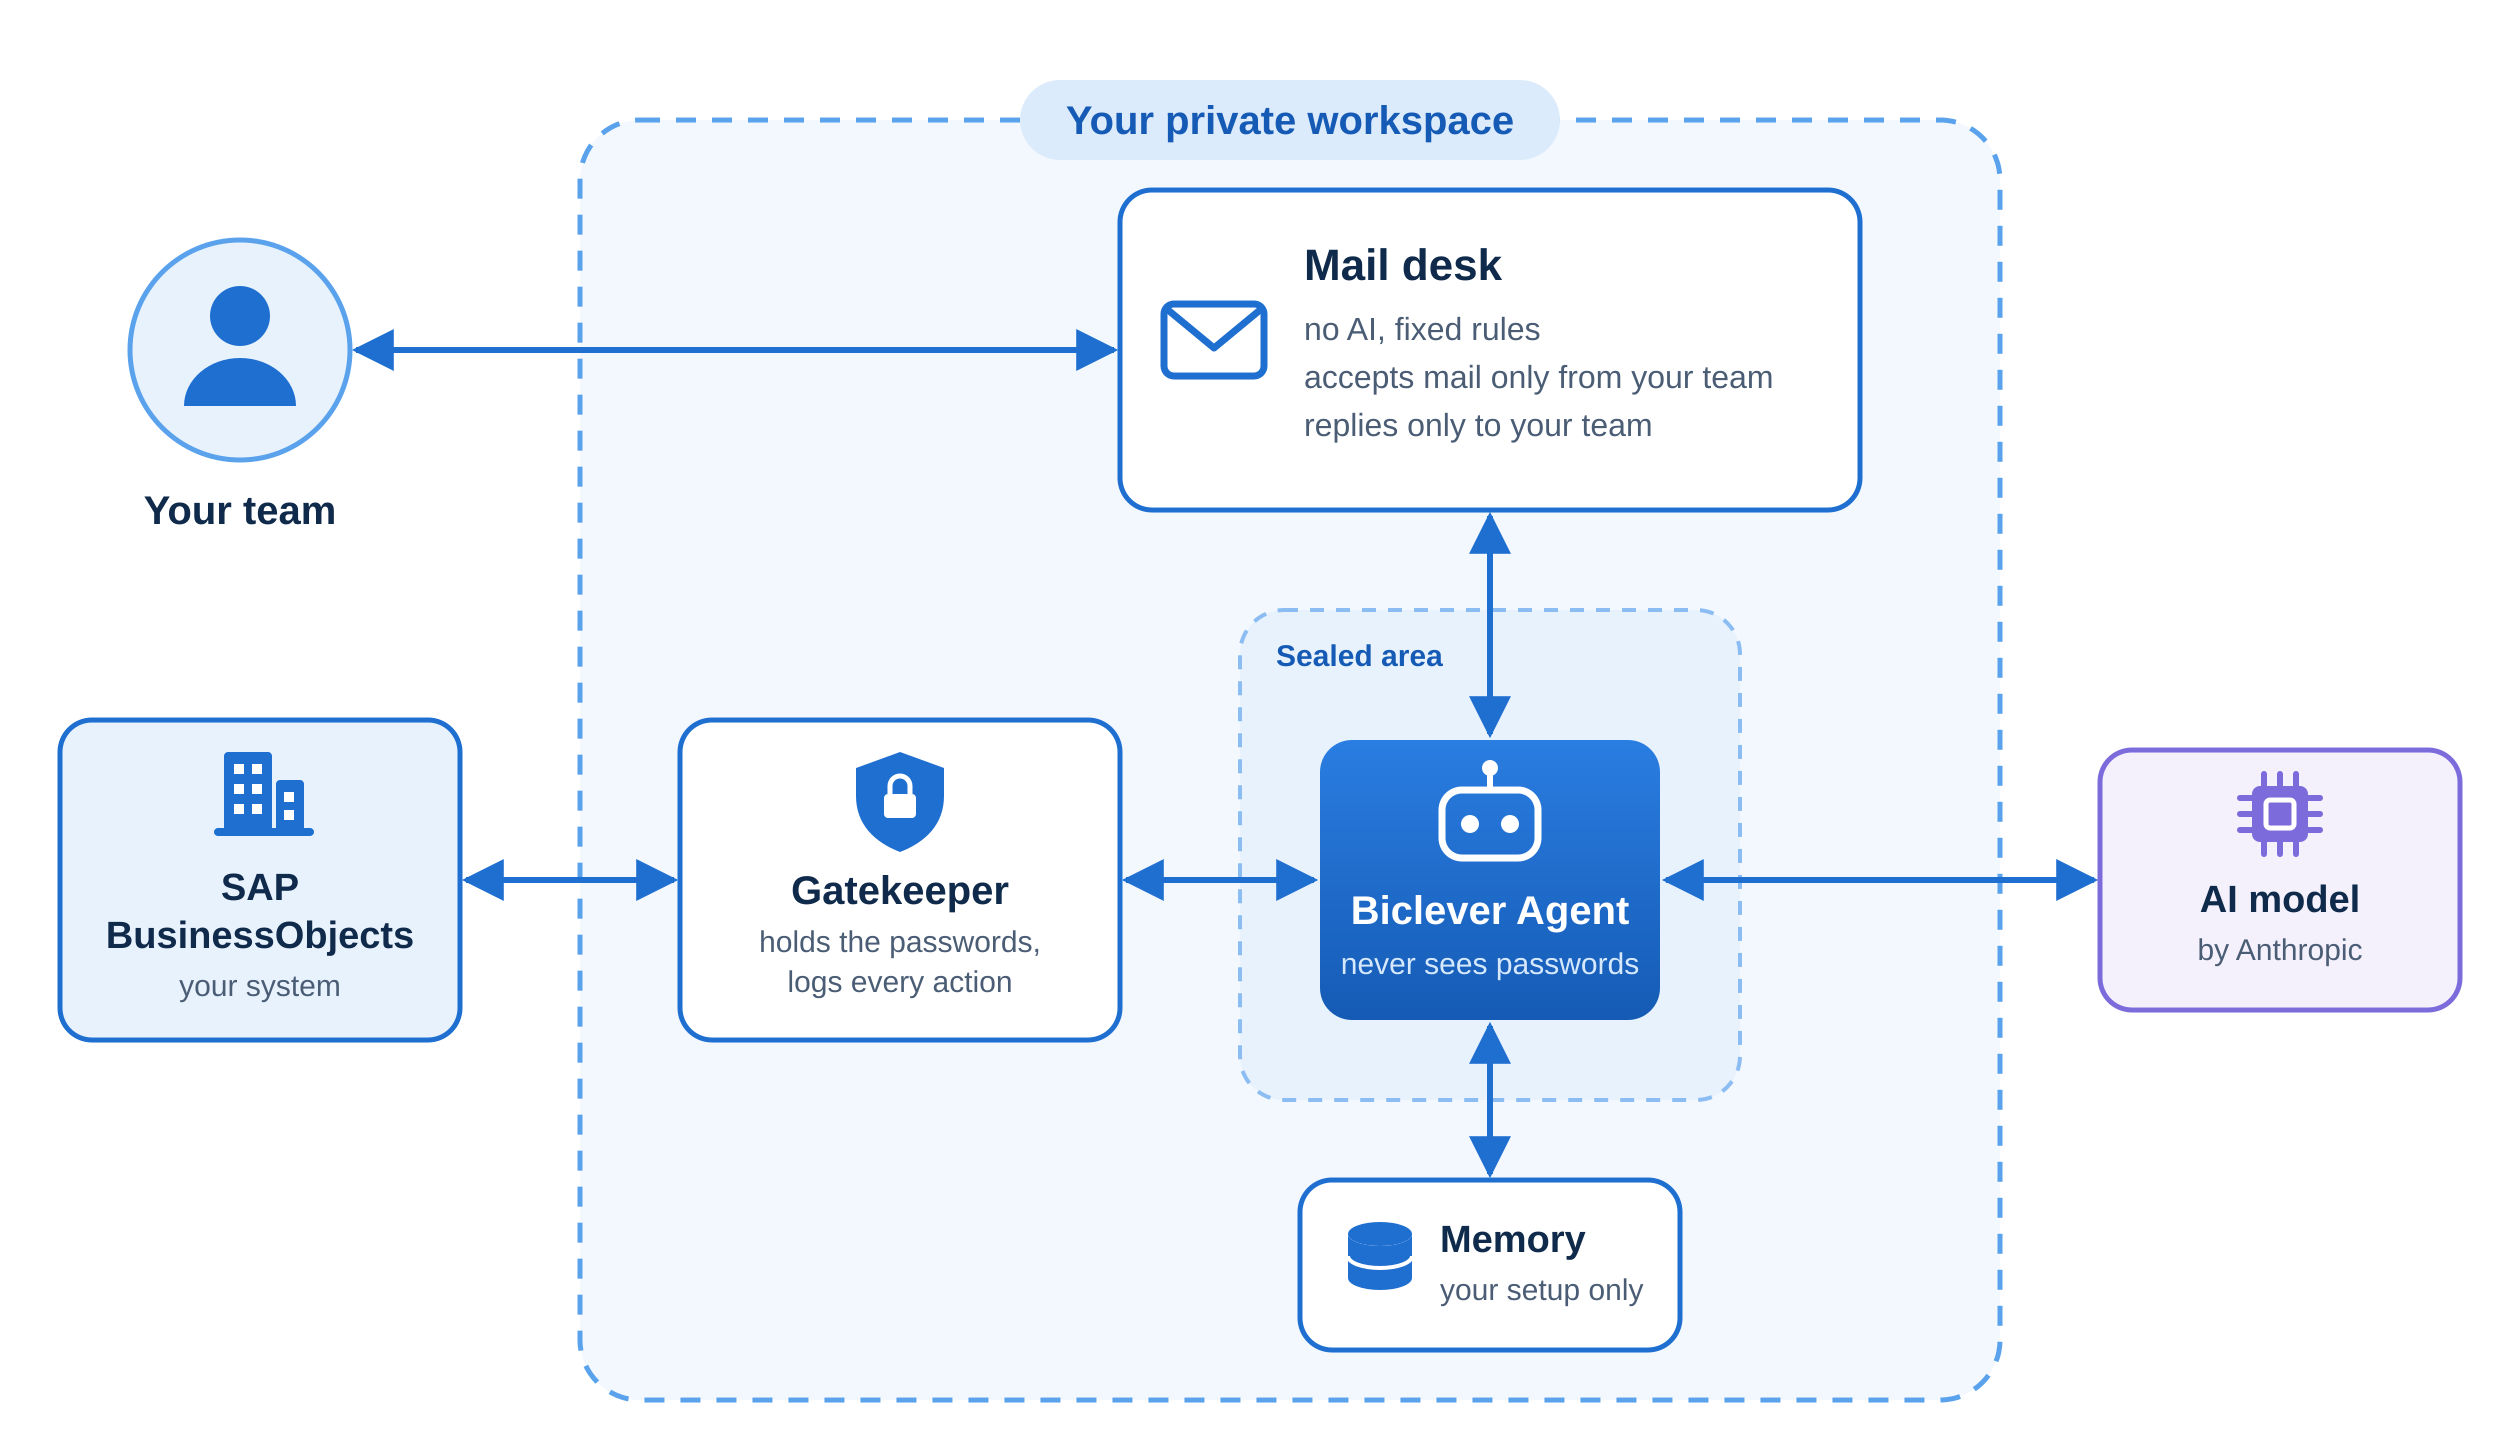
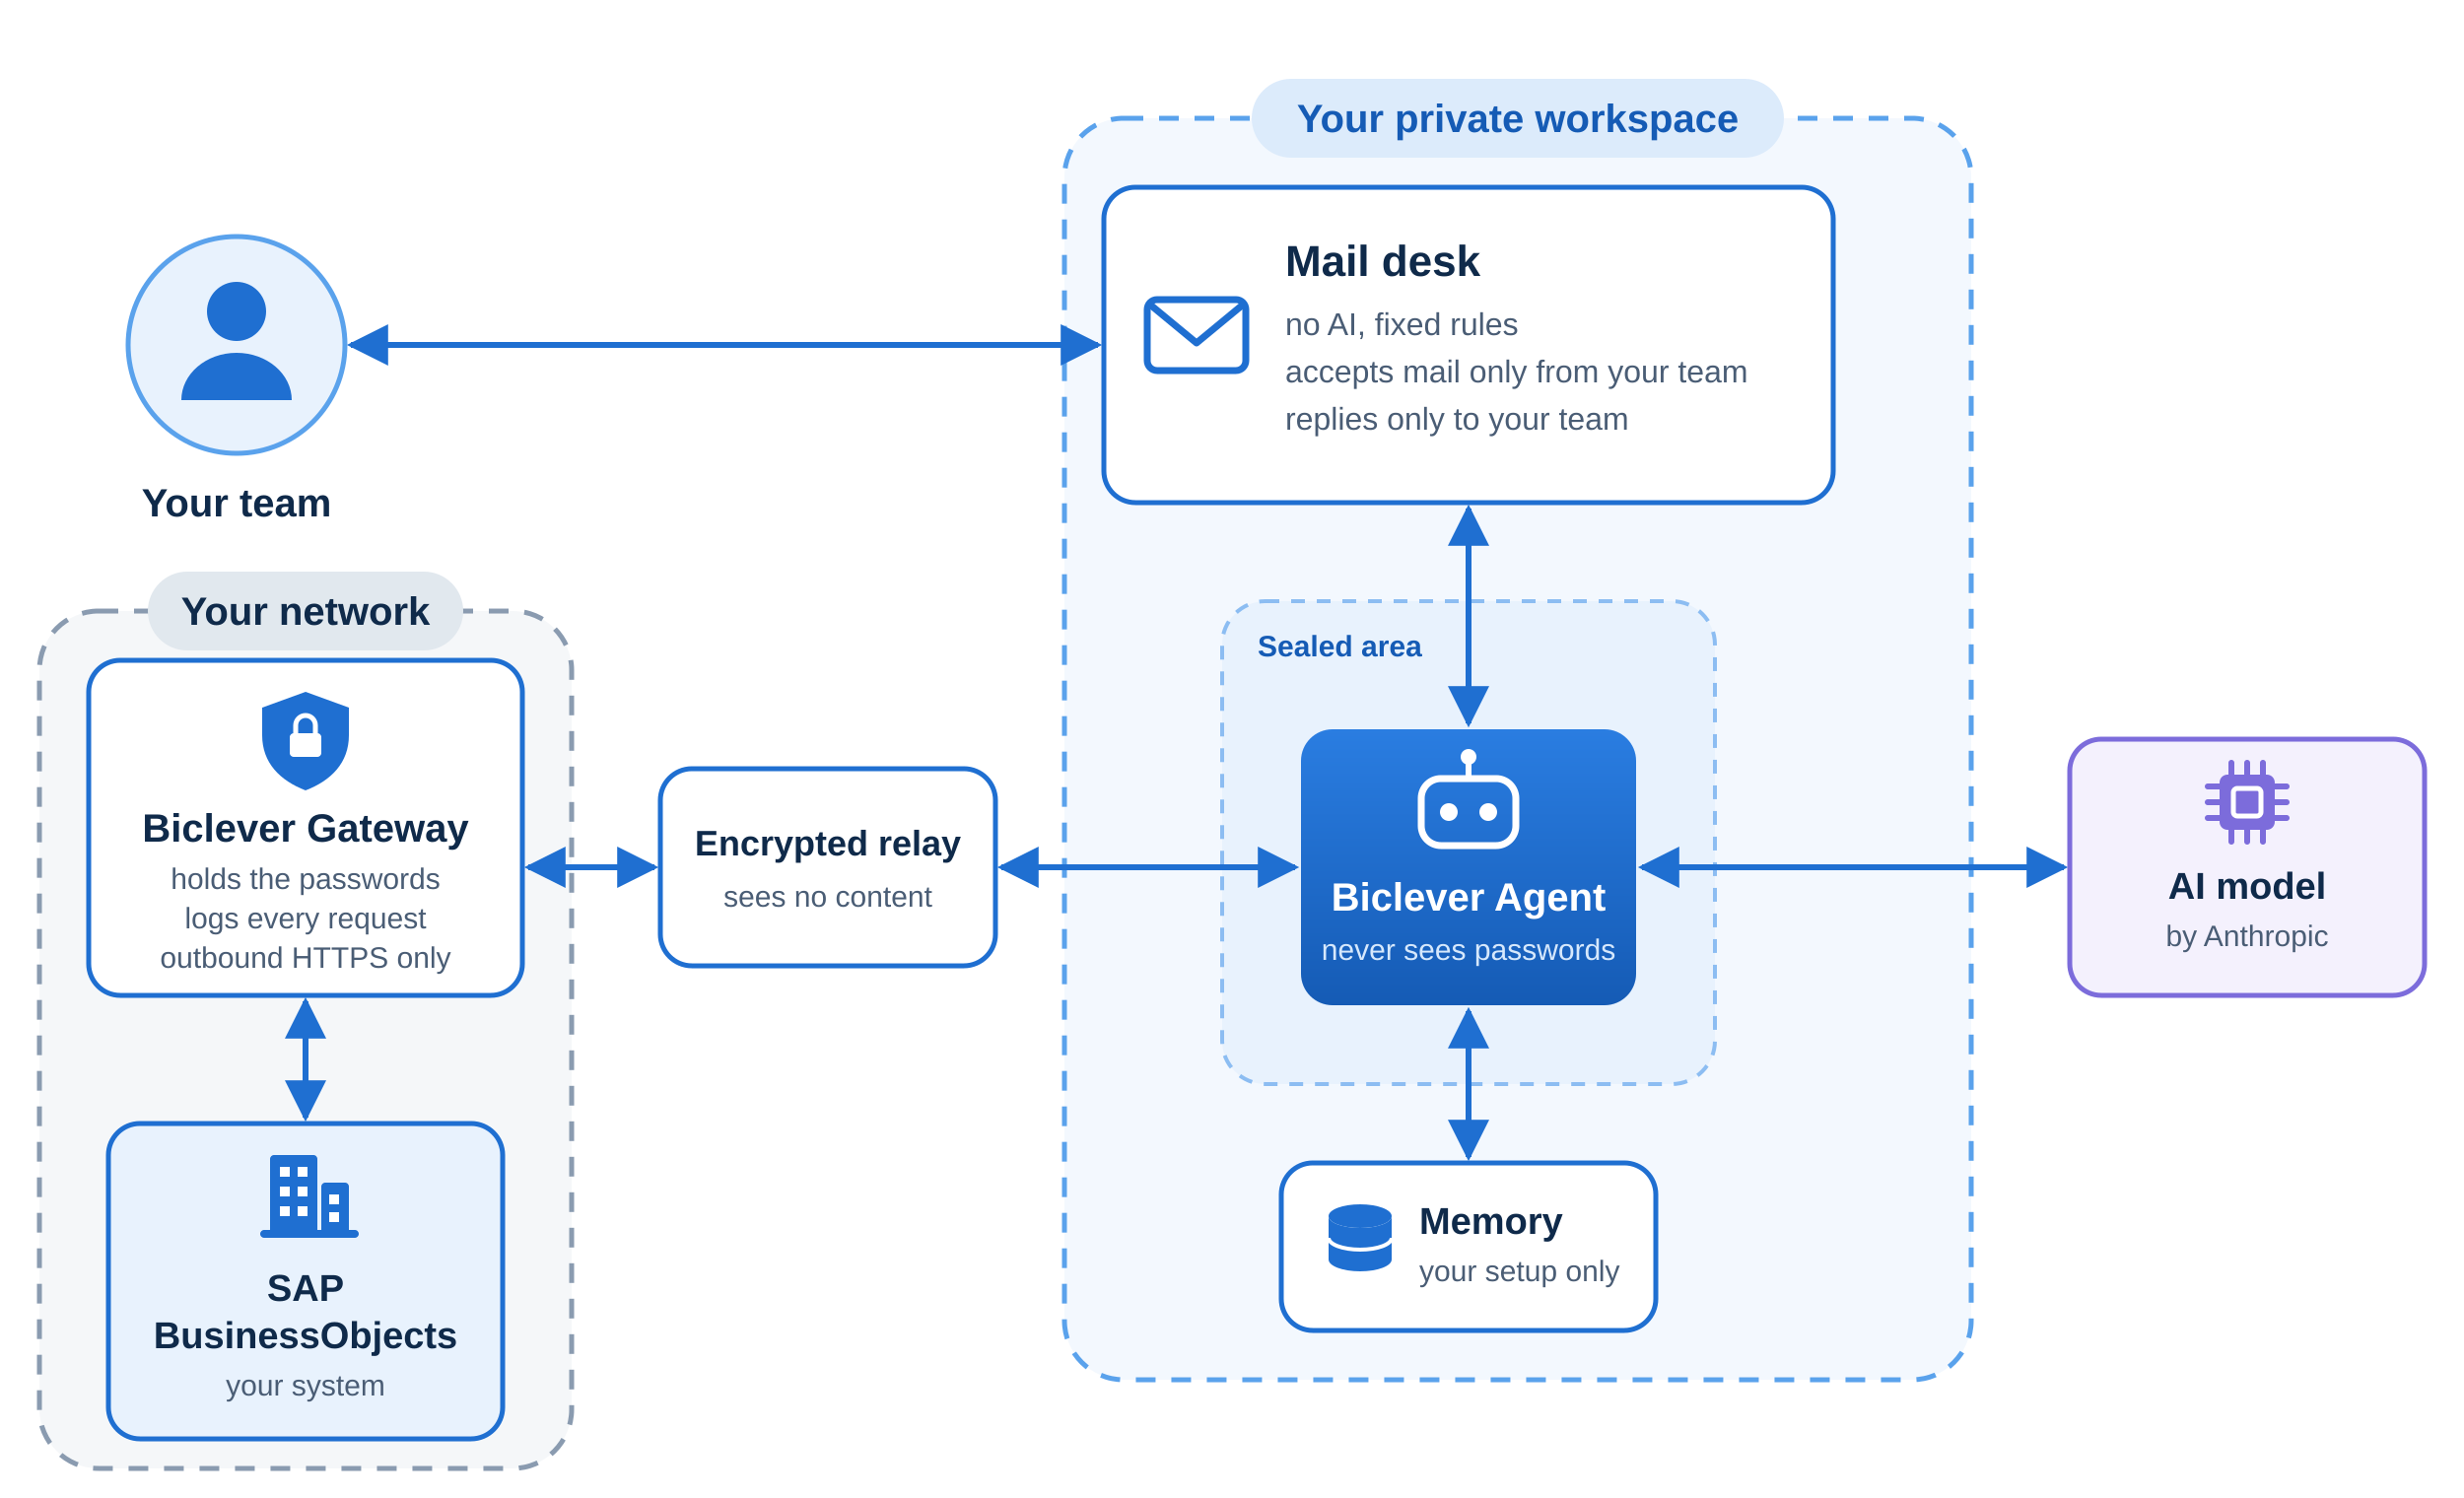
- <svg xmlns="http://www.w3.org/2000/svg" viewBox="0 0 1250 720" font-family="'Segoe UI', 'Helvetica Neue', Arial, sans-serif" role="img" aria-labelledby="t">
+ <svg xmlns="http://www.w3.org/2000/svg" viewBox="0 0 1250 760" font-family="'Segoe UI', 'Helvetica Neue', Arial, sans-serif" role="img" aria-labelledby="t">
  <defs>
    <marker id="a" viewBox="0 0 10 10" refX="9" refY="5" markerWidth="7" markerHeight="7" orient="auto-start-reverse">
      <path d="M0 0 L10 5 L0 10 z" fill="#1f6fd1" />
    </marker>
    <linearGradient id="agent" x1="0" y1="0" x2="0" y2="1">
      <stop offset="0" stop-color="#2a7de1" />
      <stop offset="1" stop-color="#155bb5" />
    </linearGradient>
  </defs>
-   <rect width="1250" height="720" fill="#ffffff" />
-   <rect x="290" y="60" width="710" height="640" rx="30" fill="#f3f8fe" stroke="#5aa2ec" stroke-width="2.5" stroke-dasharray="10 8" />
-   <rect x="510" y="40" width="270" height="40" rx="20" fill="#dcebfb" />
-   <text x="645" y="67" text-anchor="middle" font-size="20" font-weight="600" fill="#155bb5">Your private workspace</text>
+   <rect width="1250" height="760" fill="#ffffff" />
+   <rect x="20" y="310" width="270" height="435" rx="30" fill="#f5f7f9" stroke="#8a9bb0" stroke-width="2.5" stroke-dasharray="10 8" />
+   <rect x="75" y="290" width="160" height="40" rx="20" fill="#e1e8ee" />
+   <text x="155" y="317" text-anchor="middle" font-size="20" font-weight="600" fill="#0f2a4a">Your network</text>
+   <rect x="540" y="60" width="460" height="640" rx="30" fill="#f3f8fe" stroke="#5aa2ec" stroke-width="2.5" stroke-dasharray="10 8" />
+   <rect x="635" y="40" width="270" height="40" rx="20" fill="#dcebfb" />
+   <text x="770" y="67" text-anchor="middle" font-size="20" font-weight="600" fill="#155bb5">Your private workspace</text>
  <rect x="620" y="305" width="250" height="245" rx="22" fill="#e8f2fd" stroke="#8cbdf2" stroke-width="2" stroke-dasharray="7 6" />
  <text x="638" y="333" font-size="15" font-weight="600" fill="#155bb5">Sealed area</text>
  <g stroke="#1f6fd1" stroke-width="3" fill="none" marker-start="url(#a)" marker-end="url(#a)">
    <line x1="178" y1="175" x2="557" y2="175" />
    <line x1="745" y1="258" x2="745" y2="367" />
-     <line x1="233" y1="440" x2="337" y2="440" />
-     <line x1="563" y1="440" x2="657" y2="440" />
+     <line x1="268" y1="440" x2="332" y2="440" />
+     <line x1="508" y1="440" x2="657" y2="440" />
    <line x1="833" y1="440" x2="1047" y2="440" />
    <line x1="745" y1="513" x2="745" y2="587" />
+     <line x1="155" y1="508" x2="155" y2="567" />
  </g>
  <circle cx="120" cy="175" r="55" fill="#e8f2fd" stroke="#5aa2ec" stroke-width="2.5" />
  <circle cx="120" cy="158" r="15" fill="#1f6fd1" />
  <path d="M92 203 a28 24 0 0 1 56 0 z" fill="#1f6fd1" />
  <text x="120" y="262" text-anchor="middle" font-size="20" font-weight="600" fill="#0f2a4a">Your team</text>
  <rect x="560" y="95" width="370" height="160" rx="16" fill="#ffffff" stroke="#1f6fd1" stroke-width="2.5" />
  <rect x="582" y="152" width="50" height="36" rx="5" fill="none" stroke="#1f6fd1" stroke-width="3.5" />
  <path d="M584 155 L607 174 L630 155" fill="none" stroke="#1f6fd1" stroke-width="3.5" stroke-linejoin="round" />
  <text x="652" y="140" font-size="22" font-weight="600" fill="#0f2a4a">Mail desk</text>
  <text x="652" y="170" font-size="16" fill="#4a5d75">no AI, fixed rules</text>
  <text x="652" y="194" font-size="16" fill="#4a5d75">accepts mail only from your team</text>
  <text x="652" y="218" font-size="16" fill="#4a5d75">replies only to your team</text>
  <rect x="660" y="370" width="170" height="140" rx="16" fill="url(#agent)" />
  <line x1="745" y1="385" x2="745" y2="394" stroke="#ffffff" stroke-width="3" />
  <circle cx="745" cy="384" r="4" fill="#ffffff" />
  <rect x="721" y="395" width="48" height="34" rx="10" fill="none" stroke="#ffffff" stroke-width="3.5" />
  <circle cx="735" cy="412" r="4.5" fill="#ffffff" />
  <circle cx="755" cy="412" r="4.5" fill="#ffffff" />
  <text x="745" y="462" text-anchor="middle" font-size="20" font-weight="600" fill="#ffffff">Biclever Agent</text>
  <text x="745" y="487" text-anchor="middle" font-size="15" fill="#d6e8fc">never sees passwords</text>
  <rect x="650" y="590" width="190" height="85" rx="16" fill="#ffffff" stroke="#1f6fd1" stroke-width="2.5" />
  <ellipse cx="690" cy="617" rx="16" ry="6" fill="#1f6fd1" />
  <path d="M674 617 v22 a16 6 0 0 0 32 0 v-22 a16 6 0 0 1 -32 0 z" fill="#1f6fd1" />
  <path d="M674 628 a16 6 0 0 0 32 0" fill="none" stroke="#ffffff" stroke-width="2" />
  <text x="720" y="626" font-size="19" font-weight="600" fill="#0f2a4a">Memory</text>
  <text x="720" y="650" font-size="15" fill="#4a5d75">your setup only</text>
-   <rect x="340" y="360" width="220" height="160" rx="16" fill="#ffffff" stroke="#1f6fd1" stroke-width="2.5" />
-   <path d="M450 376 L472 384 v14 c0 14 -9 23 -22 28 c-13 -5 -22 -14 -22 -28 v-14 z" fill="#1f6fd1" />
-   <rect x="442" y="397" width="16" height="12" rx="2" fill="#ffffff" />
-   <path d="M445 397 v-4 a5 5 0 0 1 10 0 v4" fill="none" stroke="#ffffff" stroke-width="2.5" />
-   <text x="450" y="452" text-anchor="middle" font-size="20" font-weight="600" fill="#0f2a4a">Gatekeeper</text>
-   <text x="450" y="476" text-anchor="middle" font-size="15" fill="#4a5d75">holds the passwords,</text>
-   <text x="450" y="496" text-anchor="middle" font-size="15" fill="#4a5d75">logs every action</text>
-   <rect x="30" y="360" width="200" height="160" rx="16" fill="#e8f2fd" stroke="#1f6fd1" stroke-width="2.5" />
-   <g fill="#1f6fd1">
-     <rect x="112" y="376" width="24" height="40" rx="2" />
-     <rect x="138" y="390" width="14" height="26" rx="2" />
-     <rect x="107" y="414" width="50" height="4" rx="2" />
+   <rect x="335" y="390" width="170" height="100" rx="16" fill="#ffffff" stroke="#1f6fd1" stroke-width="2.5" />
+   <text x="420" y="434" text-anchor="middle" font-size="18" font-weight="600" fill="#0f2a4a">Encrypted relay</text>
+   <text x="420" y="460" text-anchor="middle" font-size="15" fill="#4a5d75">sees no content</text>
+   <rect x="45" y="335" width="220" height="170" rx="16" fill="#ffffff" stroke="#1f6fd1" stroke-width="2.5" />
+   <g transform="translate(-295 -25)">
+     <path d="M450 376 L472 384 v14 c0 14 -9 23 -22 28 c-13 -5 -22 -14 -22 -28 v-14 z" fill="#1f6fd1" />
+     <rect x="442" y="397" width="16" height="12" rx="2" fill="#ffffff" />
+     <path d="M445 397 v-4 a5 5 0 0 1 10 0 v4" fill="none" stroke="#ffffff" stroke-width="2.5" />
  </g>
-   <g fill="#ffffff">
-     <rect x="117" y="382" width="5" height="5" />
-     <rect x="126" y="382" width="5" height="5" />
-     <rect x="117" y="392" width="5" height="5" />
-     <rect x="126" y="392" width="5" height="5" />
-     <rect x="117" y="402" width="5" height="5" />
-     <rect x="126" y="402" width="5" height="5" />
-     <rect x="142" y="396" width="5" height="5" />
-     <rect x="142" y="405" width="5" height="5" />
+   <text x="155" y="427" text-anchor="middle" font-size="20" font-weight="600" fill="#0f2a4a">Biclever Gateway</text>
+   <text x="155" y="451" text-anchor="middle" font-size="15" fill="#4a5d75">holds the passwords</text>
+   <text x="155" y="471" text-anchor="middle" font-size="15" fill="#4a5d75">logs every request</text>
+   <text x="155" y="491" text-anchor="middle" font-size="15" fill="#4a5d75">outbound HTTPS only</text>
+   <g transform="translate(25 210)">
+     <rect x="30" y="360" width="200" height="160" rx="16" fill="#e8f2fd" stroke="#1f6fd1" stroke-width="2.5" />
+     <g fill="#1f6fd1">
+       <rect x="112" y="376" width="24" height="40" rx="2" />
+       <rect x="138" y="390" width="14" height="26" rx="2" />
+       <rect x="107" y="414" width="50" height="4" rx="2" />
+     </g>
+     <g fill="#ffffff">
+       <rect x="117" y="382" width="5" height="5" />
+       <rect x="126" y="382" width="5" height="5" />
+       <rect x="117" y="392" width="5" height="5" />
+       <rect x="126" y="392" width="5" height="5" />
+       <rect x="117" y="402" width="5" height="5" />
+       <rect x="126" y="402" width="5" height="5" />
+       <rect x="142" y="396" width="5" height="5" />
+       <rect x="142" y="405" width="5" height="5" />
+     </g>
+     <text x="130" y="450" text-anchor="middle" font-size="19" font-weight="600" fill="#0f2a4a">SAP</text>
+     <text x="130" y="474" text-anchor="middle" font-size="19" font-weight="600" fill="#0f2a4a">BusinessObjects</text>
+     <text x="130" y="498" text-anchor="middle" font-size="15" fill="#4a5d75">your system</text>
  </g>
-   <text x="130" y="450" text-anchor="middle" font-size="19" font-weight="600" fill="#0f2a4a">SAP</text>
-   <text x="130" y="474" text-anchor="middle" font-size="19" font-weight="600" fill="#0f2a4a">BusinessObjects</text>
-   <text x="130" y="498" text-anchor="middle" font-size="15" fill="#4a5d75">your system</text>
  <rect x="1050" y="375" width="180" height="130" rx="16" fill="#f4f1fd" stroke="#7c6cdb" stroke-width="2.5" />
  <g fill="none" stroke="#7c6cdb" stroke-width="3" stroke-linecap="round">
    <path d="M1132 387 v6 M1132 421 v6 M1120 399 h6 M1154 399 h6 M1140 387 v6 M1140 421 v6 M1120 407 h6 M1154 407 h6 M1148 387 v6 M1148 421 v6 M1120 415 h6 M1154 415 h6" />
  </g>
  <rect x="1126" y="393" width="28" height="28" rx="4" fill="#7c6cdb" />
  <rect x="1133" y="400" width="14" height="14" rx="2" fill="none" stroke="#ffffff" stroke-width="2.5" />
  <text x="1140" y="456" text-anchor="middle" font-size="19" font-weight="600" fill="#0f2a4a">AI model</text>
  <text x="1140" y="480" text-anchor="middle" font-size="15" fill="#4a5d75">by Anthropic</text>
</svg>
